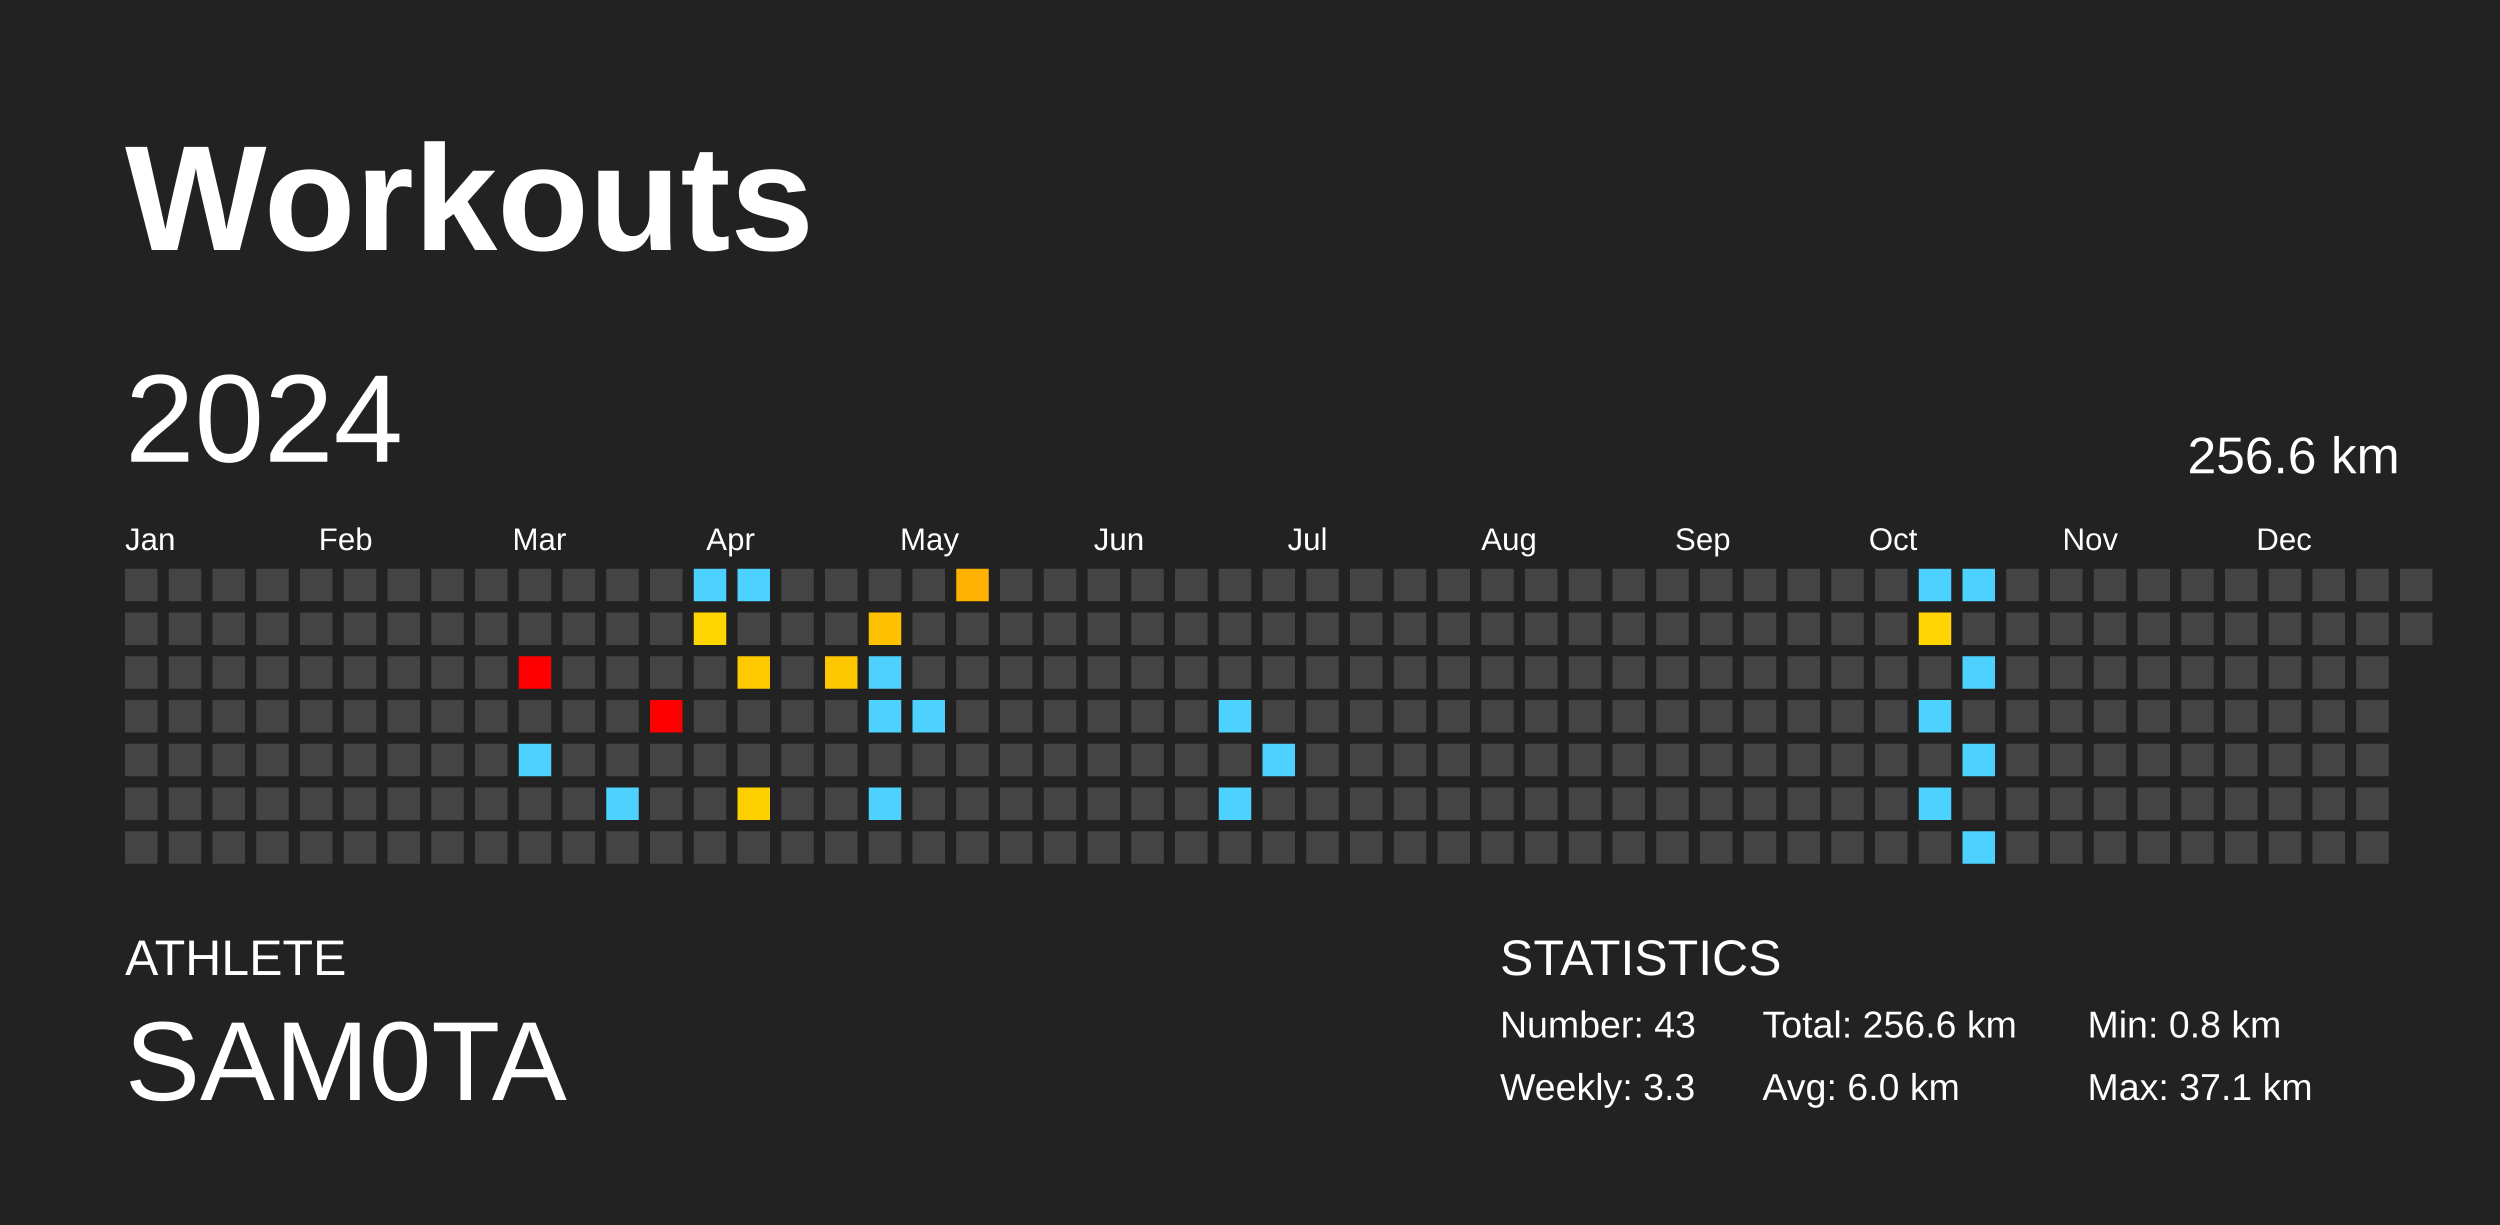
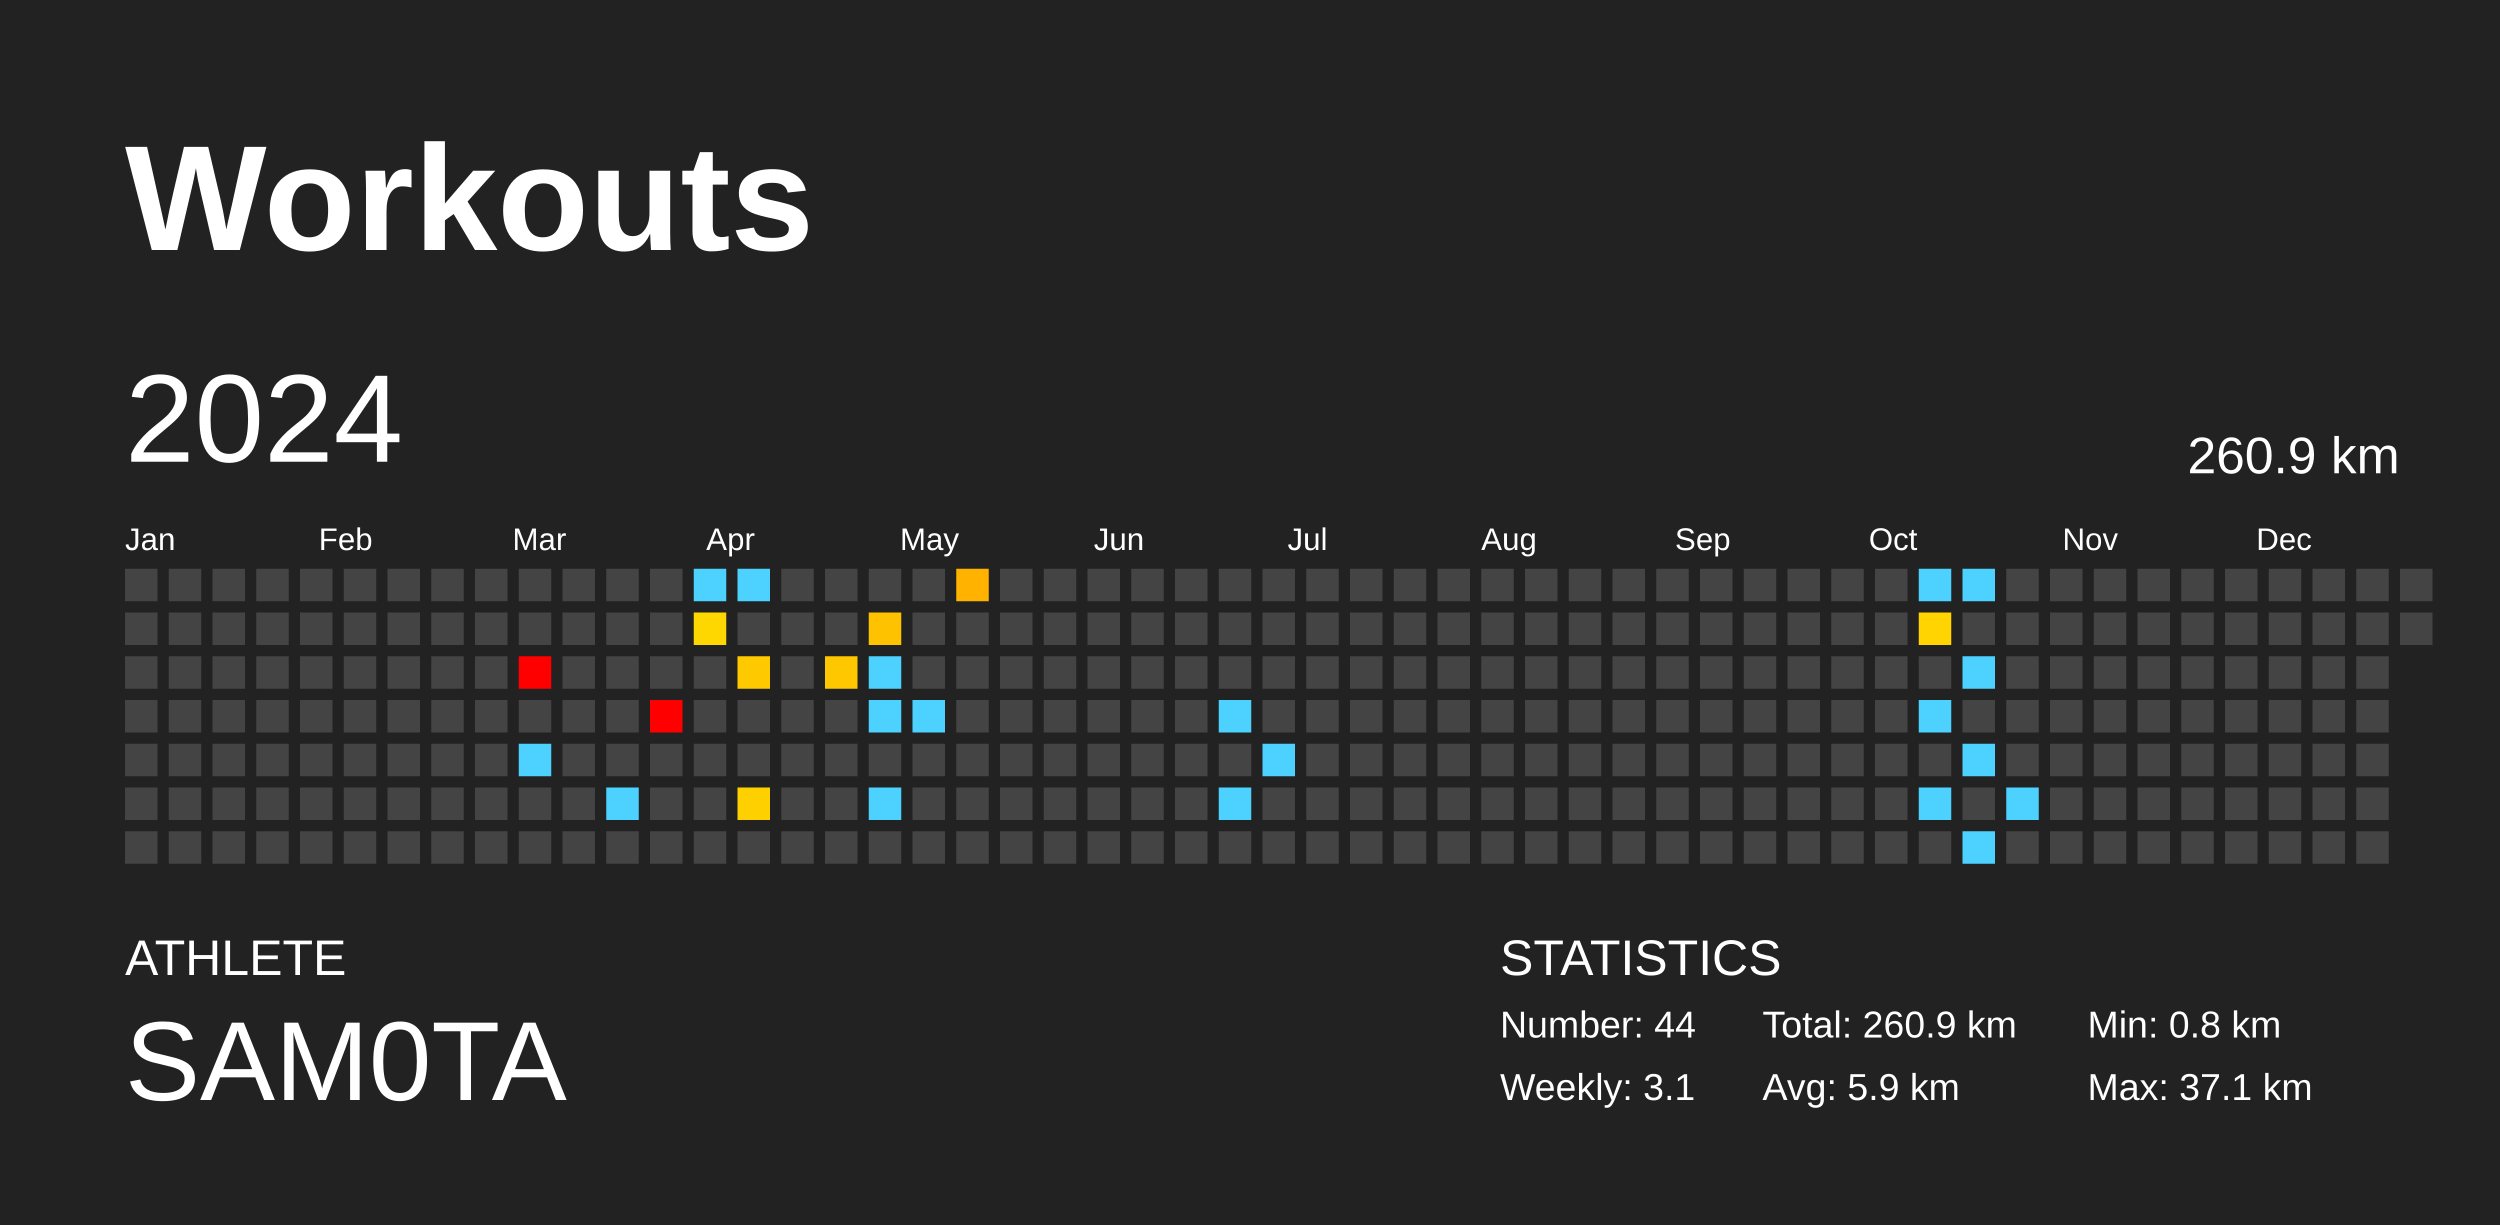
<svg xmlns="http://www.w3.org/2000/svg" baseProfile="full" height="98mm" version="1.1" viewBox="0,0,200,98" width="200mm">
  <defs />
  <rect fill="#222222" height="98" width="200" x="0" y="0" />
  <text fill="#FFFFFF" style="font-size:12px; font-family:Arial; font-weight:bold;" x="10" y="20">Workouts</text>
  <text fill="#FFFFFF" style="font-size:4px; font-family:Arial" x="10" y="78">ATHLETE</text>
  <text fill="#FFFFFF" style="font-size:9px; font-family:Arial" x="10" y="88">SAM0TA</text>
  <text fill="#FFFFFF" style="font-size:4px; font-family:Arial" x="120" y="78">STATISTICS</text>
-   <text fill="#FFFFFF" style="font-size:3px; font-family:Arial" x="120" y="83">Number: 43</text>
-   <text fill="#FFFFFF" style="font-size:3px; font-family:Arial" x="120" y="88">Weekly: 3.3</text>
-   <text fill="#FFFFFF" style="font-size:3px; font-family:Arial" x="141" y="83">Total: 256.6 km</text>
-   <text fill="#FFFFFF" style="font-size:3px; font-family:Arial" x="141" y="88">Avg: 6.0 km</text>
+   <text fill="#FFFFFF" style="font-size:3px; font-family:Arial" x="120" y="83">Number: 44</text>
+   <text fill="#FFFFFF" style="font-size:3px; font-family:Arial" x="120" y="88">Weekly: 3.1</text>
+   <text fill="#FFFFFF" style="font-size:3px; font-family:Arial" x="141" y="83">Total: 260.9 km</text>
+   <text fill="#FFFFFF" style="font-size:3px; font-family:Arial" x="141" y="88">Avg: 5.9 km</text>
  <text fill="#FFFFFF" style="font-size:3px; font-family:Arial" x="167" y="83">Min: 0.8 km</text>
  <text fill="#FFFFFF" style="font-size:3px; font-family:Arial" x="167" y="88">Max: 37.1 km</text>
  <text dominant-baseline="hanging" fill="#FFFFFF" style="font-size:10.0px; font-family:Arial;" x="10" y="30">2024</text>
-   <text dominant-baseline="hanging" fill="#FFFFFF" style="font-size:4.125px; font-family:Arial;" x="175" y="35">256.6 km</text>
+   <text dominant-baseline="hanging" fill="#FFFFFF" style="font-size:4.125px; font-family:Arial;" x="175" y="35">260.9 km</text>
  <text fill="#FFFFFF" style="font-size:2.5px; font-family:Arial" x="10.0" y="44">Jan</text>
  <text fill="#FFFFFF" style="font-size:2.5px; font-family:Arial" x="25.5" y="44">Feb</text>
  <text fill="#FFFFFF" style="font-size:2.5px; font-family:Arial" x="41.0" y="44">Mar</text>
  <text fill="#FFFFFF" style="font-size:2.5px; font-family:Arial" x="56.5" y="44">Apr</text>
  <text fill="#FFFFFF" style="font-size:2.5px; font-family:Arial" x="72.0" y="44">May</text>
  <text fill="#FFFFFF" style="font-size:2.5px; font-family:Arial" x="87.5" y="44">Jun</text>
  <text fill="#FFFFFF" style="font-size:2.5px; font-family:Arial" x="103.0" y="44">Jul</text>
  <text fill="#FFFFFF" style="font-size:2.5px; font-family:Arial" x="118.5" y="44">Aug</text>
  <text fill="#FFFFFF" style="font-size:2.5px; font-family:Arial" x="134.0" y="44">Sep</text>
  <text fill="#FFFFFF" style="font-size:2.5px; font-family:Arial" x="149.5" y="44">Oct</text>
  <text fill="#FFFFFF" style="font-size:2.5px; font-family:Arial" x="165.0" y="44">Nov</text>
  <text fill="#FFFFFF" style="font-size:2.5px; font-family:Arial" x="180.5" y="44">Dec</text>
  <rect fill="#444444" height="2.6" width="2.6" x="10.0" y="45.5" />
  <rect fill="#444444" height="2.6" width="2.6" x="10.0" y="49.0" />
  <rect fill="#444444" height="2.6" width="2.6" x="10.0" y="52.5" />
  <rect fill="#444444" height="2.6" width="2.6" x="10.0" y="56.0" />
  <rect fill="#444444" height="2.6" width="2.6" x="10.0" y="59.5" />
  <rect fill="#444444" height="2.6" width="2.6" x="10.0" y="63.0" />
  <rect fill="#444444" height="2.6" width="2.6" x="10.0" y="66.5" />
  <rect fill="#444444" height="2.6" width="2.6" x="13.5" y="45.5" />
  <rect fill="#444444" height="2.6" width="2.6" x="13.5" y="49.0" />
  <rect fill="#444444" height="2.6" width="2.6" x="13.5" y="52.5" />
  <rect fill="#444444" height="2.6" width="2.6" x="13.5" y="56.0" />
  <rect fill="#444444" height="2.6" width="2.6" x="13.5" y="59.5" />
  <rect fill="#444444" height="2.6" width="2.6" x="13.5" y="63.0" />
  <rect fill="#444444" height="2.6" width="2.6" x="13.5" y="66.5" />
  <rect fill="#444444" height="2.6" width="2.6" x="17.0" y="45.5" />
  <rect fill="#444444" height="2.6" width="2.6" x="17.0" y="49.0" />
  <rect fill="#444444" height="2.6" width="2.6" x="17.0" y="52.5" />
  <rect fill="#444444" height="2.6" width="2.6" x="17.0" y="56.0" />
  <rect fill="#444444" height="2.6" width="2.6" x="17.0" y="59.5" />
  <rect fill="#444444" height="2.6" width="2.6" x="17.0" y="63.0" />
  <rect fill="#444444" height="2.6" width="2.6" x="17.0" y="66.5" />
  <rect fill="#444444" height="2.6" width="2.6" x="20.5" y="45.5" />
  <rect fill="#444444" height="2.6" width="2.6" x="20.5" y="49.0" />
  <rect fill="#444444" height="2.6" width="2.6" x="20.5" y="52.5" />
  <rect fill="#444444" height="2.6" width="2.6" x="20.5" y="56.0" />
  <rect fill="#444444" height="2.6" width="2.6" x="20.5" y="59.5" />
  <rect fill="#444444" height="2.6" width="2.6" x="20.5" y="63.0" />
  <rect fill="#444444" height="2.6" width="2.6" x="20.5" y="66.5" />
  <rect fill="#444444" height="2.6" width="2.6" x="24.0" y="45.5" />
  <rect fill="#444444" height="2.6" width="2.6" x="24.0" y="49.0" />
  <rect fill="#444444" height="2.6" width="2.6" x="24.0" y="52.5" />
  <rect fill="#444444" height="2.6" width="2.6" x="24.0" y="56.0" />
  <rect fill="#444444" height="2.6" width="2.6" x="24.0" y="59.5" />
  <rect fill="#444444" height="2.6" width="2.6" x="24.0" y="63.0" />
  <rect fill="#444444" height="2.6" width="2.6" x="24.0" y="66.5" />
  <rect fill="#444444" height="2.6" width="2.6" x="27.5" y="45.5" />
  <rect fill="#444444" height="2.6" width="2.6" x="27.5" y="49.0" />
  <rect fill="#444444" height="2.6" width="2.6" x="27.5" y="52.5" />
  <rect fill="#444444" height="2.6" width="2.6" x="27.5" y="56.0" />
  <rect fill="#444444" height="2.6" width="2.6" x="27.5" y="59.5" />
  <rect fill="#444444" height="2.6" width="2.6" x="27.5" y="63.0" />
  <rect fill="#444444" height="2.6" width="2.6" x="27.5" y="66.5" />
  <rect fill="#444444" height="2.6" width="2.6" x="31.0" y="45.5" />
  <rect fill="#444444" height="2.6" width="2.6" x="31.0" y="49.0" />
  <rect fill="#444444" height="2.6" width="2.6" x="31.0" y="52.5" />
  <rect fill="#444444" height="2.6" width="2.6" x="31.0" y="56.0" />
  <rect fill="#444444" height="2.6" width="2.6" x="31.0" y="59.5" />
  <rect fill="#444444" height="2.6" width="2.6" x="31.0" y="63.0" />
  <rect fill="#444444" height="2.6" width="2.6" x="31.0" y="66.5" />
  <rect fill="#444444" height="2.6" width="2.6" x="34.5" y="45.5" />
  <rect fill="#444444" height="2.6" width="2.6" x="34.5" y="49.0" />
  <rect fill="#444444" height="2.6" width="2.6" x="34.5" y="52.5" />
  <rect fill="#444444" height="2.6" width="2.6" x="34.5" y="56.0" />
  <rect fill="#444444" height="2.6" width="2.6" x="34.5" y="59.5" />
  <rect fill="#444444" height="2.6" width="2.6" x="34.5" y="63.0" />
  <rect fill="#444444" height="2.6" width="2.6" x="34.5" y="66.5" />
  <rect fill="#444444" height="2.6" width="2.6" x="38.0" y="45.5" />
  <rect fill="#444444" height="2.6" width="2.6" x="38.0" y="49.0" />
  <rect fill="#444444" height="2.6" width="2.6" x="38.0" y="52.5" />
  <rect fill="#444444" height="2.6" width="2.6" x="38.0" y="56.0" />
  <rect fill="#444444" height="2.6" width="2.6" x="38.0" y="59.5" />
  <rect fill="#444444" height="2.6" width="2.6" x="38.0" y="63.0" />
  <rect fill="#444444" height="2.6" width="2.6" x="38.0" y="66.5" />
  <rect fill="#444444" height="2.6" width="2.6" x="41.5" y="45.5" />
  <rect fill="#444444" height="2.6" width="2.6" x="41.5" y="49.0" />
  <rect fill="red" height="2.6" width="2.6" x="41.5" y="52.5" />
  <rect fill="#444444" height="2.6" width="2.6" x="41.5" y="56.0" />
  <rect fill="#4dd2ff" height="2.6" width="2.6" x="41.5" y="59.5" />
  <rect fill="#444444" height="2.6" width="2.6" x="41.5" y="63.0" />
  <rect fill="#444444" height="2.6" width="2.6" x="41.5" y="66.5" />
  <rect fill="#444444" height="2.6" width="2.6" x="45.0" y="45.5" />
  <rect fill="#444444" height="2.6" width="2.6" x="45.0" y="49.0" />
  <rect fill="#444444" height="2.6" width="2.6" x="45.0" y="52.5" />
  <rect fill="#444444" height="2.6" width="2.6" x="45.0" y="56.0" />
  <rect fill="#444444" height="2.6" width="2.6" x="45.0" y="59.5" />
  <rect fill="#444444" height="2.6" width="2.6" x="45.0" y="63.0" />
  <rect fill="#444444" height="2.6" width="2.6" x="45.0" y="66.5" />
  <rect fill="#444444" height="2.6" width="2.6" x="48.5" y="45.5" />
  <rect fill="#444444" height="2.6" width="2.6" x="48.5" y="49.0" />
  <rect fill="#444444" height="2.6" width="2.6" x="48.5" y="52.5" />
  <rect fill="#444444" height="2.6" width="2.6" x="48.5" y="56.0" />
  <rect fill="#444444" height="2.6" width="2.6" x="48.5" y="59.5" />
  <rect fill="#4dd2ff" height="2.6" width="2.6" x="48.5" y="63.0" />
  <rect fill="#444444" height="2.6" width="2.6" x="48.5" y="66.5" />
  <rect fill="#444444" height="2.6" width="2.6" x="52.0" y="45.5" />
  <rect fill="#444444" height="2.6" width="2.6" x="52.0" y="49.0" />
  <rect fill="#444444" height="2.6" width="2.6" x="52.0" y="52.5" />
  <rect fill="red" height="2.6" width="2.6" x="52.0" y="56.0" />
  <rect fill="#444444" height="2.6" width="2.6" x="52.0" y="59.5" />
  <rect fill="#444444" height="2.6" width="2.6" x="52.0" y="63.0" />
  <rect fill="#444444" height="2.6" width="2.6" x="52.0" y="66.5" />
  <rect fill="#4dd2ff" height="2.6" width="2.6" x="55.5" y="45.5" />
  <rect fill="#ffd700" height="2.6" width="2.6" x="55.5" y="49.0" />
  <rect fill="#444444" height="2.6" width="2.6" x="55.5" y="52.5" />
  <rect fill="#444444" height="2.6" width="2.6" x="55.5" y="56.0" />
  <rect fill="#444444" height="2.6" width="2.6" x="55.5" y="59.5" />
  <rect fill="#444444" height="2.6" width="2.6" x="55.5" y="63.0" />
  <rect fill="#444444" height="2.6" width="2.6" x="55.5" y="66.5" />
  <rect fill="#4dd2ff" height="2.6" width="2.6" x="59.0" y="45.5" />
  <rect fill="#444444" height="2.6" width="2.6" x="59.0" y="49.0" />
  <rect fill="#ffc900" height="2.6" width="2.6" x="59.0" y="52.5" />
  <rect fill="#444444" height="2.6" width="2.6" x="59.0" y="56.0" />
  <rect fill="#444444" height="2.6" width="2.6" x="59.0" y="59.5" />
  <rect fill="#ffd000" height="2.6" width="2.6" x="59.0" y="63.0" />
  <rect fill="#444444" height="2.6" width="2.6" x="59.0" y="66.5" />
  <rect fill="#444444" height="2.6" width="2.6" x="62.5" y="45.5" />
  <rect fill="#444444" height="2.6" width="2.6" x="62.5" y="49.0" />
  <rect fill="#444444" height="2.6" width="2.6" x="62.5" y="52.5" />
  <rect fill="#444444" height="2.6" width="2.6" x="62.5" y="56.0" />
  <rect fill="#444444" height="2.6" width="2.6" x="62.5" y="59.5" />
  <rect fill="#444444" height="2.6" width="2.6" x="62.5" y="63.0" />
  <rect fill="#444444" height="2.6" width="2.6" x="62.5" y="66.5" />
  <rect fill="#444444" height="2.6" width="2.6" x="66.0" y="45.5" />
  <rect fill="#444444" height="2.6" width="2.6" x="66.0" y="49.0" />
  <rect fill="#ffc700" height="2.6" width="2.6" x="66.0" y="52.5" />
  <rect fill="#444444" height="2.6" width="2.6" x="66.0" y="56.0" />
  <rect fill="#444444" height="2.6" width="2.6" x="66.0" y="59.5" />
  <rect fill="#444444" height="2.6" width="2.6" x="66.0" y="63.0" />
  <rect fill="#444444" height="2.6" width="2.6" x="66.0" y="66.5" />
  <rect fill="#444444" height="2.6" width="2.6" x="69.5" y="45.5" />
  <rect fill="#ffc200" height="2.6" width="2.6" x="69.5" y="49.0" />
  <rect fill="#4dd2ff" height="2.6" width="2.6" x="69.5" y="52.5" />
  <rect fill="#4dd2ff" height="2.6" width="2.6" x="69.5" y="56.0" />
  <rect fill="#444444" height="2.6" width="2.6" x="69.5" y="59.5" />
  <rect fill="#4dd2ff" height="2.6" width="2.6" x="69.5" y="63.0" />
  <rect fill="#444444" height="2.6" width="2.6" x="69.5" y="66.5" />
  <rect fill="#444444" height="2.6" width="2.6" x="73.0" y="45.5" />
  <rect fill="#444444" height="2.6" width="2.6" x="73.0" y="49.0" />
  <rect fill="#444444" height="2.6" width="2.6" x="73.0" y="52.5" />
  <rect fill="#4dd2ff" height="2.6" width="2.6" x="73.0" y="56.0" />
  <rect fill="#444444" height="2.6" width="2.6" x="73.0" y="59.5" />
  <rect fill="#444444" height="2.6" width="2.6" x="73.0" y="63.0" />
  <rect fill="#444444" height="2.6" width="2.6" x="73.0" y="66.5" />
  <rect fill="#ffb200" height="2.6" width="2.6" x="76.5" y="45.5" />
  <rect fill="#444444" height="2.6" width="2.6" x="76.5" y="49.0" />
  <rect fill="#444444" height="2.6" width="2.6" x="76.5" y="52.5" />
  <rect fill="#444444" height="2.6" width="2.6" x="76.5" y="56.0" />
  <rect fill="#444444" height="2.6" width="2.6" x="76.5" y="59.5" />
  <rect fill="#444444" height="2.6" width="2.6" x="76.5" y="63.0" />
  <rect fill="#444444" height="2.6" width="2.6" x="76.5" y="66.5" />
  <rect fill="#444444" height="2.6" width="2.6" x="80.0" y="45.5" />
  <rect fill="#444444" height="2.6" width="2.6" x="80.0" y="49.0" />
  <rect fill="#444444" height="2.6" width="2.6" x="80.0" y="52.5" />
  <rect fill="#444444" height="2.6" width="2.6" x="80.0" y="56.0" />
  <rect fill="#444444" height="2.6" width="2.6" x="80.0" y="59.5" />
  <rect fill="#444444" height="2.6" width="2.6" x="80.0" y="63.0" />
  <rect fill="#444444" height="2.6" width="2.6" x="80.0" y="66.5" />
  <rect fill="#444444" height="2.6" width="2.6" x="83.5" y="45.5" />
  <rect fill="#444444" height="2.6" width="2.6" x="83.5" y="49.0" />
  <rect fill="#444444" height="2.6" width="2.6" x="83.5" y="52.5" />
  <rect fill="#444444" height="2.6" width="2.6" x="83.5" y="56.0" />
  <rect fill="#444444" height="2.6" width="2.6" x="83.5" y="59.5" />
  <rect fill="#444444" height="2.6" width="2.6" x="83.5" y="63.0" />
  <rect fill="#444444" height="2.6" width="2.6" x="83.5" y="66.5" />
  <rect fill="#444444" height="2.6" width="2.6" x="87.0" y="45.5" />
  <rect fill="#444444" height="2.6" width="2.6" x="87.0" y="49.0" />
  <rect fill="#444444" height="2.6" width="2.6" x="87.0" y="52.5" />
  <rect fill="#444444" height="2.6" width="2.6" x="87.0" y="56.0" />
  <rect fill="#444444" height="2.6" width="2.6" x="87.0" y="59.5" />
  <rect fill="#444444" height="2.6" width="2.6" x="87.0" y="63.0" />
  <rect fill="#444444" height="2.6" width="2.6" x="87.0" y="66.5" />
  <rect fill="#444444" height="2.6" width="2.6" x="90.5" y="45.5" />
  <rect fill="#444444" height="2.6" width="2.6" x="90.5" y="49.0" />
  <rect fill="#444444" height="2.6" width="2.6" x="90.5" y="52.5" />
  <rect fill="#444444" height="2.6" width="2.6" x="90.5" y="56.0" />
  <rect fill="#444444" height="2.6" width="2.6" x="90.5" y="59.5" />
  <rect fill="#444444" height="2.6" width="2.6" x="90.5" y="63.0" />
  <rect fill="#444444" height="2.6" width="2.6" x="90.5" y="66.5" />
  <rect fill="#444444" height="2.6" width="2.6" x="94.0" y="45.5" />
  <rect fill="#444444" height="2.6" width="2.6" x="94.0" y="49.0" />
  <rect fill="#444444" height="2.6" width="2.6" x="94.0" y="52.5" />
  <rect fill="#444444" height="2.6" width="2.6" x="94.0" y="56.0" />
  <rect fill="#444444" height="2.6" width="2.6" x="94.0" y="59.5" />
  <rect fill="#444444" height="2.6" width="2.6" x="94.0" y="63.0" />
  <rect fill="#444444" height="2.6" width="2.6" x="94.0" y="66.5" />
  <rect fill="#444444" height="2.6" width="2.6" x="97.5" y="45.5" />
  <rect fill="#444444" height="2.6" width="2.6" x="97.5" y="49.0" />
  <rect fill="#444444" height="2.6" width="2.6" x="97.5" y="52.5" />
  <rect fill="#4dd2ff" height="2.6" width="2.6" x="97.5" y="56.0" />
  <rect fill="#444444" height="2.6" width="2.6" x="97.5" y="59.5" />
  <rect fill="#4dd2ff" height="2.6" width="2.6" x="97.5" y="63.0" />
  <rect fill="#444444" height="2.6" width="2.6" x="97.5" y="66.5" />
  <rect fill="#444444" height="2.6" width="2.6" x="101.0" y="45.5" />
  <rect fill="#444444" height="2.6" width="2.6" x="101.0" y="49.0" />
  <rect fill="#444444" height="2.6" width="2.6" x="101.0" y="52.5" />
  <rect fill="#444444" height="2.6" width="2.6" x="101.0" y="56.0" />
  <rect fill="#4dd2ff" height="2.6" width="2.6" x="101.0" y="59.5" />
  <rect fill="#444444" height="2.6" width="2.6" x="101.0" y="63.0" />
  <rect fill="#444444" height="2.6" width="2.6" x="101.0" y="66.5" />
  <rect fill="#444444" height="2.6" width="2.6" x="104.5" y="45.5" />
  <rect fill="#444444" height="2.6" width="2.6" x="104.5" y="49.0" />
  <rect fill="#444444" height="2.6" width="2.6" x="104.5" y="52.5" />
  <rect fill="#444444" height="2.6" width="2.6" x="104.5" y="56.0" />
  <rect fill="#444444" height="2.6" width="2.6" x="104.5" y="59.5" />
  <rect fill="#444444" height="2.6" width="2.6" x="104.5" y="63.0" />
  <rect fill="#444444" height="2.6" width="2.6" x="104.5" y="66.5" />
  <rect fill="#444444" height="2.6" width="2.6" x="108.0" y="45.5" />
  <rect fill="#444444" height="2.6" width="2.6" x="108.0" y="49.0" />
  <rect fill="#444444" height="2.6" width="2.6" x="108.0" y="52.5" />
  <rect fill="#444444" height="2.6" width="2.6" x="108.0" y="56.0" />
  <rect fill="#444444" height="2.6" width="2.6" x="108.0" y="59.5" />
  <rect fill="#444444" height="2.6" width="2.6" x="108.0" y="63.0" />
  <rect fill="#444444" height="2.6" width="2.6" x="108.0" y="66.5" />
  <rect fill="#444444" height="2.6" width="2.6" x="111.5" y="45.5" />
  <rect fill="#444444" height="2.6" width="2.6" x="111.5" y="49.0" />
  <rect fill="#444444" height="2.6" width="2.6" x="111.5" y="52.5" />
  <rect fill="#444444" height="2.6" width="2.6" x="111.5" y="56.0" />
  <rect fill="#444444" height="2.6" width="2.6" x="111.5" y="59.5" />
  <rect fill="#444444" height="2.6" width="2.6" x="111.5" y="63.0" />
  <rect fill="#444444" height="2.6" width="2.6" x="111.5" y="66.5" />
  <rect fill="#444444" height="2.6" width="2.6" x="115.0" y="45.5" />
  <rect fill="#444444" height="2.6" width="2.6" x="115.0" y="49.0" />
  <rect fill="#444444" height="2.6" width="2.6" x="115.0" y="52.5" />
  <rect fill="#444444" height="2.6" width="2.6" x="115.0" y="56.0" />
  <rect fill="#444444" height="2.6" width="2.6" x="115.0" y="59.5" />
  <rect fill="#444444" height="2.6" width="2.6" x="115.0" y="63.0" />
  <rect fill="#444444" height="2.6" width="2.6" x="115.0" y="66.5" />
  <rect fill="#444444" height="2.6" width="2.6" x="118.5" y="45.5" />
  <rect fill="#444444" height="2.6" width="2.6" x="118.5" y="49.0" />
  <rect fill="#444444" height="2.6" width="2.6" x="118.5" y="52.5" />
  <rect fill="#444444" height="2.6" width="2.6" x="118.5" y="56.0" />
  <rect fill="#444444" height="2.6" width="2.6" x="118.5" y="59.5" />
  <rect fill="#444444" height="2.6" width="2.6" x="118.5" y="63.0" />
  <rect fill="#444444" height="2.6" width="2.6" x="118.5" y="66.5" />
  <rect fill="#444444" height="2.6" width="2.6" x="122.0" y="45.5" />
  <rect fill="#444444" height="2.6" width="2.6" x="122.0" y="49.0" />
  <rect fill="#444444" height="2.6" width="2.6" x="122.0" y="52.5" />
  <rect fill="#444444" height="2.6" width="2.6" x="122.0" y="56.0" />
  <rect fill="#444444" height="2.6" width="2.6" x="122.0" y="59.5" />
  <rect fill="#444444" height="2.6" width="2.6" x="122.0" y="63.0" />
  <rect fill="#444444" height="2.6" width="2.6" x="122.0" y="66.5" />
  <rect fill="#444444" height="2.6" width="2.6" x="125.5" y="45.5" />
  <rect fill="#444444" height="2.6" width="2.6" x="125.5" y="49.0" />
  <rect fill="#444444" height="2.6" width="2.6" x="125.5" y="52.5" />
  <rect fill="#444444" height="2.6" width="2.6" x="125.5" y="56.0" />
  <rect fill="#444444" height="2.6" width="2.6" x="125.5" y="59.5" />
  <rect fill="#444444" height="2.6" width="2.6" x="125.5" y="63.0" />
  <rect fill="#444444" height="2.6" width="2.6" x="125.5" y="66.5" />
  <rect fill="#444444" height="2.6" width="2.6" x="129.0" y="45.5" />
  <rect fill="#444444" height="2.6" width="2.6" x="129.0" y="49.0" />
  <rect fill="#444444" height="2.6" width="2.6" x="129.0" y="52.5" />
  <rect fill="#444444" height="2.6" width="2.6" x="129.0" y="56.0" />
  <rect fill="#444444" height="2.6" width="2.6" x="129.0" y="59.5" />
  <rect fill="#444444" height="2.6" width="2.6" x="129.0" y="63.0" />
  <rect fill="#444444" height="2.6" width="2.6" x="129.0" y="66.5" />
  <rect fill="#444444" height="2.6" width="2.6" x="132.5" y="45.5" />
  <rect fill="#444444" height="2.6" width="2.6" x="132.5" y="49.0" />
  <rect fill="#444444" height="2.6" width="2.6" x="132.5" y="52.5" />
  <rect fill="#444444" height="2.6" width="2.6" x="132.5" y="56.0" />
  <rect fill="#444444" height="2.6" width="2.6" x="132.5" y="59.5" />
  <rect fill="#444444" height="2.6" width="2.6" x="132.5" y="63.0" />
  <rect fill="#444444" height="2.6" width="2.6" x="132.5" y="66.5" />
  <rect fill="#444444" height="2.6" width="2.6" x="136.0" y="45.5" />
  <rect fill="#444444" height="2.6" width="2.6" x="136.0" y="49.0" />
  <rect fill="#444444" height="2.6" width="2.6" x="136.0" y="52.5" />
  <rect fill="#444444" height="2.6" width="2.6" x="136.0" y="56.0" />
  <rect fill="#444444" height="2.6" width="2.6" x="136.0" y="59.5" />
  <rect fill="#444444" height="2.6" width="2.6" x="136.0" y="63.0" />
  <rect fill="#444444" height="2.6" width="2.6" x="136.0" y="66.5" />
  <rect fill="#444444" height="2.6" width="2.6" x="139.5" y="45.5" />
  <rect fill="#444444" height="2.6" width="2.6" x="139.5" y="49.0" />
  <rect fill="#444444" height="2.6" width="2.6" x="139.5" y="52.5" />
  <rect fill="#444444" height="2.6" width="2.6" x="139.5" y="56.0" />
  <rect fill="#444444" height="2.6" width="2.6" x="139.5" y="59.5" />
  <rect fill="#444444" height="2.6" width="2.6" x="139.5" y="63.0" />
  <rect fill="#444444" height="2.6" width="2.6" x="139.5" y="66.5" />
  <rect fill="#444444" height="2.6" width="2.6" x="143.0" y="45.5" />
  <rect fill="#444444" height="2.6" width="2.6" x="143.0" y="49.0" />
  <rect fill="#444444" height="2.6" width="2.6" x="143.0" y="52.5" />
  <rect fill="#444444" height="2.6" width="2.6" x="143.0" y="56.0" />
  <rect fill="#444444" height="2.6" width="2.6" x="143.0" y="59.5" />
  <rect fill="#444444" height="2.6" width="2.6" x="143.0" y="63.0" />
  <rect fill="#444444" height="2.6" width="2.6" x="143.0" y="66.5" />
  <rect fill="#444444" height="2.6" width="2.6" x="146.5" y="45.5" />
  <rect fill="#444444" height="2.6" width="2.6" x="146.5" y="49.0" />
  <rect fill="#444444" height="2.6" width="2.6" x="146.5" y="52.5" />
  <rect fill="#444444" height="2.6" width="2.6" x="146.5" y="56.0" />
  <rect fill="#444444" height="2.6" width="2.6" x="146.5" y="59.5" />
  <rect fill="#444444" height="2.6" width="2.6" x="146.5" y="63.0" />
  <rect fill="#444444" height="2.6" width="2.6" x="146.5" y="66.5" />
  <rect fill="#444444" height="2.6" width="2.6" x="150.0" y="45.5" />
  <rect fill="#444444" height="2.6" width="2.6" x="150.0" y="49.0" />
  <rect fill="#444444" height="2.6" width="2.6" x="150.0" y="52.5" />
  <rect fill="#444444" height="2.6" width="2.6" x="150.0" y="56.0" />
  <rect fill="#444444" height="2.6" width="2.6" x="150.0" y="59.5" />
  <rect fill="#444444" height="2.6" width="2.6" x="150.0" y="63.0" />
  <rect fill="#444444" height="2.6" width="2.6" x="150.0" y="66.5" />
  <rect fill="#4dd2ff" height="2.6" width="2.6" x="153.5" y="45.5" />
  <rect fill="#ffd400" height="2.6" width="2.6" x="153.5" y="49.0" />
  <rect fill="#444444" height="2.6" width="2.6" x="153.5" y="52.5" />
  <rect fill="#4dd2ff" height="2.6" width="2.6" x="153.5" y="56.0" />
  <rect fill="#444444" height="2.6" width="2.6" x="153.5" y="59.5" />
  <rect fill="#4dd2ff" height="2.6" width="2.6" x="153.5" y="63.0" />
  <rect fill="#444444" height="2.6" width="2.6" x="153.5" y="66.5" />
  <rect fill="#4dd2ff" height="2.6" width="2.6" x="157.0" y="45.5" />
  <rect fill="#444444" height="2.6" width="2.6" x="157.0" y="49.0" />
  <rect fill="#4dd2ff" height="2.6" width="2.6" x="157.0" y="52.5" />
  <rect fill="#444444" height="2.6" width="2.6" x="157.0" y="56.0" />
  <rect fill="#4dd2ff" height="2.6" width="2.6" x="157.0" y="59.5" />
  <rect fill="#444444" height="2.6" width="2.6" x="157.0" y="63.0" />
  <rect fill="#4dd2ff" height="2.6" width="2.6" x="157.0" y="66.5" />
  <rect fill="#444444" height="2.6" width="2.6" x="160.5" y="45.5" />
  <rect fill="#444444" height="2.6" width="2.6" x="160.5" y="49.0" />
  <rect fill="#444444" height="2.6" width="2.6" x="160.5" y="52.5" />
  <rect fill="#444444" height="2.6" width="2.6" x="160.5" y="56.0" />
  <rect fill="#444444" height="2.6" width="2.6" x="160.5" y="59.5" />
-   <rect fill="#444444" height="2.6" width="2.6" x="160.5" y="63.0" />
+   <rect fill="#4dd2ff" height="2.6" width="2.6" x="160.5" y="63.0" />
  <rect fill="#444444" height="2.6" width="2.6" x="160.5" y="66.5" />
  <rect fill="#444444" height="2.6" width="2.6" x="164.0" y="45.5" />
  <rect fill="#444444" height="2.6" width="2.6" x="164.0" y="49.0" />
  <rect fill="#444444" height="2.6" width="2.6" x="164.0" y="52.5" />
  <rect fill="#444444" height="2.6" width="2.6" x="164.0" y="56.0" />
  <rect fill="#444444" height="2.6" width="2.6" x="164.0" y="59.5" />
  <rect fill="#444444" height="2.6" width="2.6" x="164.0" y="63.0" />
  <rect fill="#444444" height="2.6" width="2.6" x="164.0" y="66.5" />
  <rect fill="#444444" height="2.6" width="2.6" x="167.5" y="45.5" />
  <rect fill="#444444" height="2.6" width="2.6" x="167.5" y="49.0" />
  <rect fill="#444444" height="2.6" width="2.6" x="167.5" y="52.5" />
  <rect fill="#444444" height="2.6" width="2.6" x="167.5" y="56.0" />
  <rect fill="#444444" height="2.6" width="2.6" x="167.5" y="59.5" />
  <rect fill="#444444" height="2.6" width="2.6" x="167.5" y="63.0" />
  <rect fill="#444444" height="2.6" width="2.6" x="167.5" y="66.5" />
  <rect fill="#444444" height="2.6" width="2.6" x="171.0" y="45.5" />
  <rect fill="#444444" height="2.6" width="2.6" x="171.0" y="49.0" />
  <rect fill="#444444" height="2.6" width="2.6" x="171.0" y="52.5" />
  <rect fill="#444444" height="2.6" width="2.6" x="171.0" y="56.0" />
  <rect fill="#444444" height="2.6" width="2.6" x="171.0" y="59.5" />
  <rect fill="#444444" height="2.6" width="2.6" x="171.0" y="63.0" />
  <rect fill="#444444" height="2.6" width="2.6" x="171.0" y="66.5" />
  <rect fill="#444444" height="2.6" width="2.6" x="174.5" y="45.5" />
  <rect fill="#444444" height="2.6" width="2.6" x="174.5" y="49.0" />
  <rect fill="#444444" height="2.6" width="2.6" x="174.5" y="52.5" />
  <rect fill="#444444" height="2.6" width="2.6" x="174.5" y="56.0" />
  <rect fill="#444444" height="2.6" width="2.6" x="174.5" y="59.5" />
  <rect fill="#444444" height="2.6" width="2.6" x="174.5" y="63.0" />
  <rect fill="#444444" height="2.6" width="2.6" x="174.5" y="66.5" />
  <rect fill="#444444" height="2.6" width="2.6" x="178.0" y="45.5" />
  <rect fill="#444444" height="2.6" width="2.6" x="178.0" y="49.0" />
  <rect fill="#444444" height="2.6" width="2.6" x="178.0" y="52.5" />
  <rect fill="#444444" height="2.6" width="2.6" x="178.0" y="56.0" />
  <rect fill="#444444" height="2.6" width="2.6" x="178.0" y="59.5" />
  <rect fill="#444444" height="2.6" width="2.6" x="178.0" y="63.0" />
  <rect fill="#444444" height="2.6" width="2.6" x="178.0" y="66.5" />
  <rect fill="#444444" height="2.6" width="2.6" x="181.5" y="45.5" />
  <rect fill="#444444" height="2.6" width="2.6" x="181.5" y="49.0" />
  <rect fill="#444444" height="2.6" width="2.6" x="181.5" y="52.5" />
  <rect fill="#444444" height="2.6" width="2.6" x="181.5" y="56.0" />
  <rect fill="#444444" height="2.6" width="2.6" x="181.5" y="59.5" />
  <rect fill="#444444" height="2.6" width="2.6" x="181.5" y="63.0" />
  <rect fill="#444444" height="2.6" width="2.6" x="181.5" y="66.5" />
  <rect fill="#444444" height="2.6" width="2.6" x="185.0" y="45.5" />
  <rect fill="#444444" height="2.6" width="2.6" x="185.0" y="49.0" />
  <rect fill="#444444" height="2.6" width="2.6" x="185.0" y="52.5" />
  <rect fill="#444444" height="2.6" width="2.6" x="185.0" y="56.0" />
  <rect fill="#444444" height="2.6" width="2.6" x="185.0" y="59.5" />
  <rect fill="#444444" height="2.6" width="2.6" x="185.0" y="63.0" />
  <rect fill="#444444" height="2.6" width="2.6" x="185.0" y="66.5" />
  <rect fill="#444444" height="2.6" width="2.6" x="188.5" y="45.5" />
  <rect fill="#444444" height="2.6" width="2.6" x="188.5" y="49.0" />
  <rect fill="#444444" height="2.6" width="2.6" x="188.5" y="52.5" />
  <rect fill="#444444" height="2.6" width="2.6" x="188.5" y="56.0" />
  <rect fill="#444444" height="2.6" width="2.6" x="188.5" y="59.5" />
  <rect fill="#444444" height="2.6" width="2.6" x="188.5" y="63.0" />
  <rect fill="#444444" height="2.6" width="2.6" x="188.5" y="66.5" />
  <rect fill="#444444" height="2.6" width="2.6" x="192.0" y="45.5" />
  <rect fill="#444444" height="2.6" width="2.6" x="192.0" y="49.0" />
</svg>
